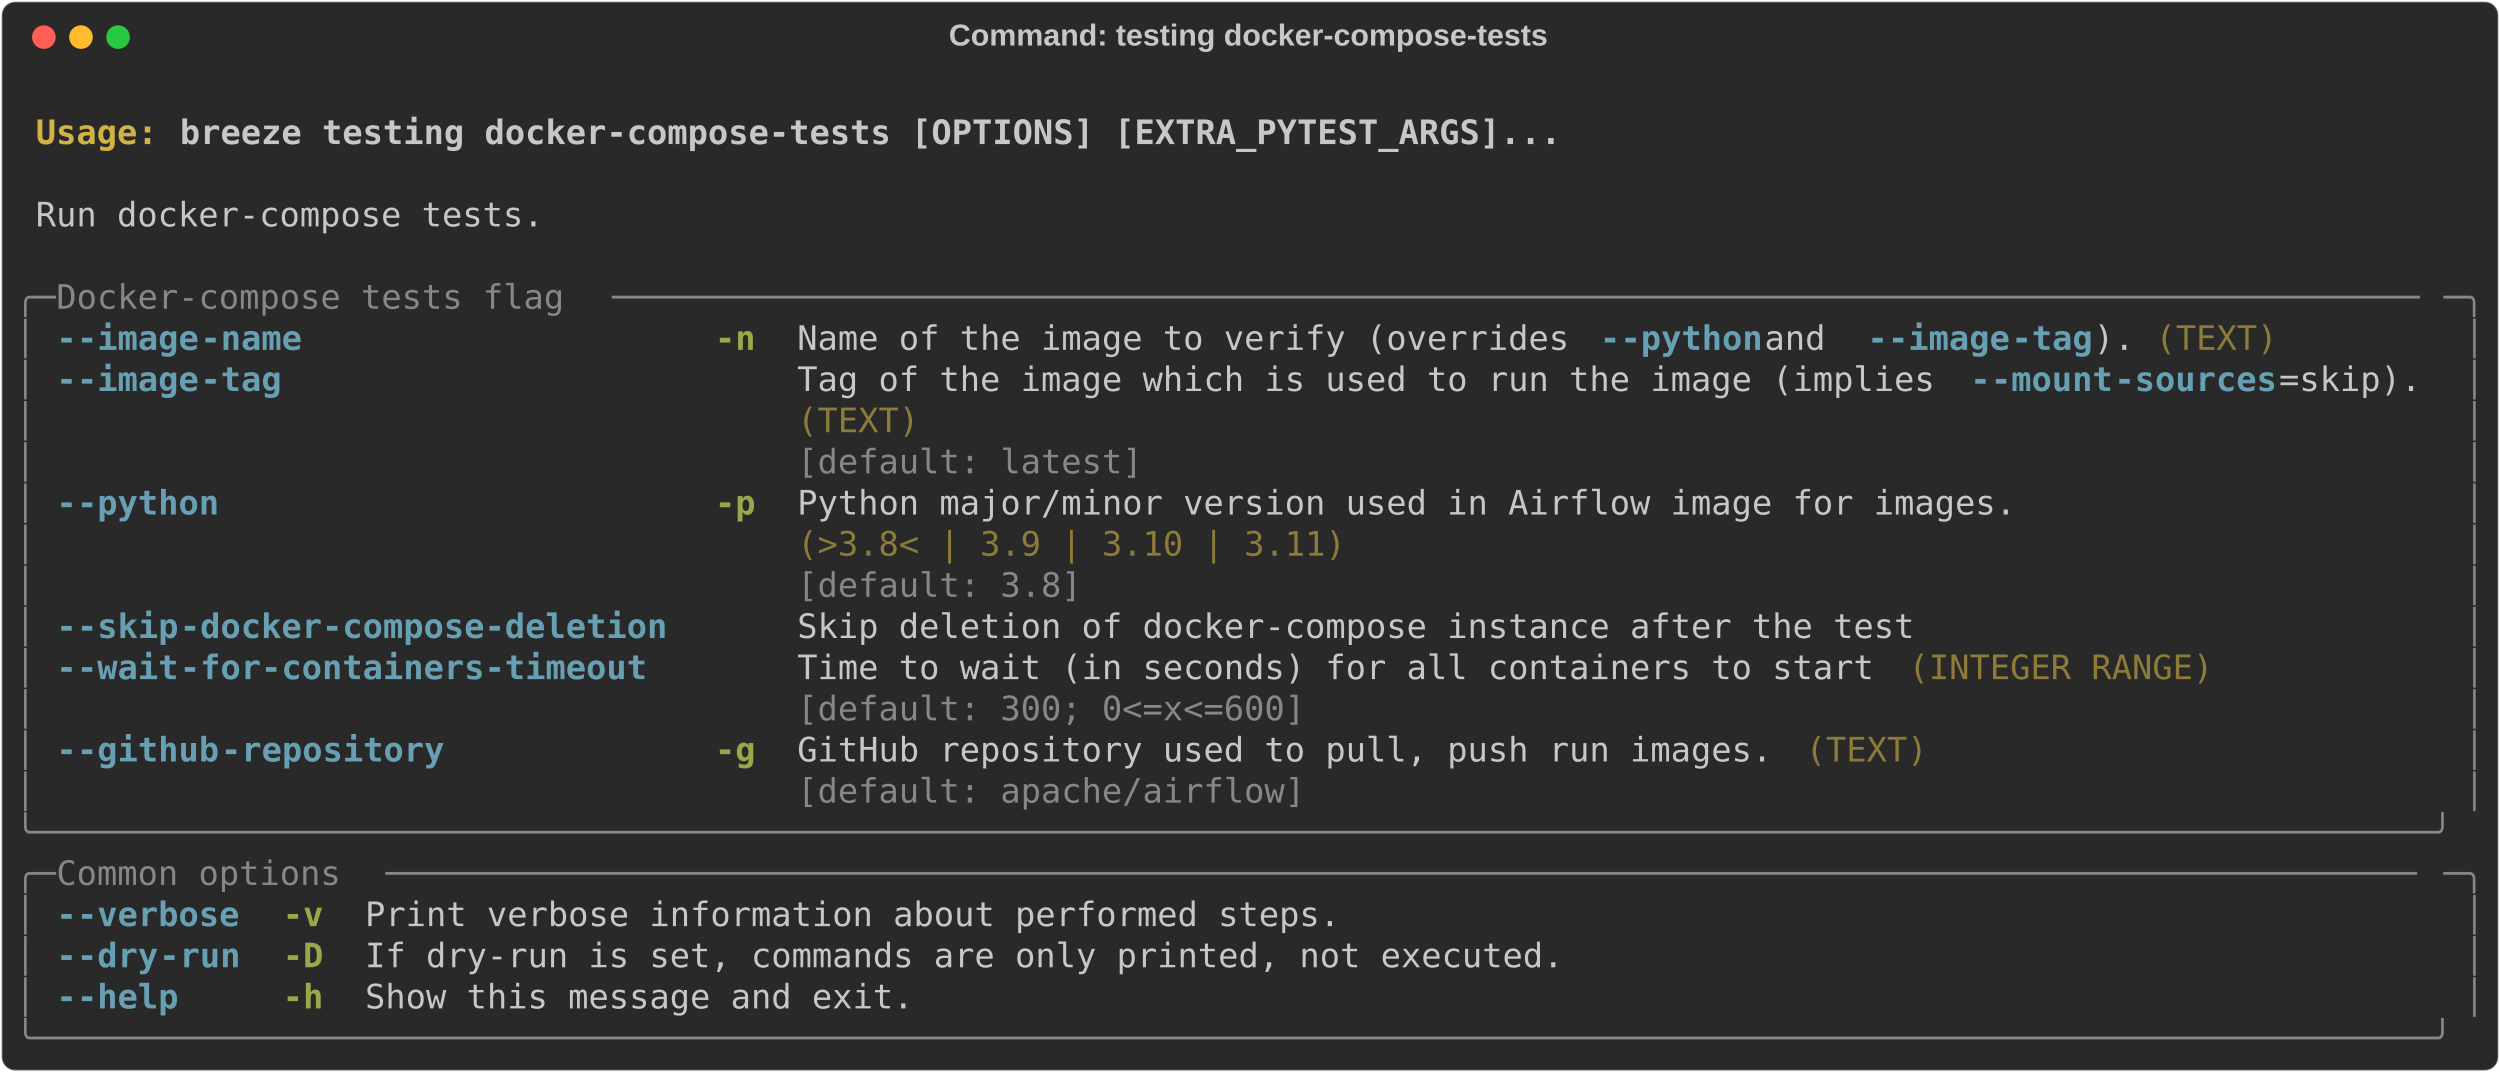
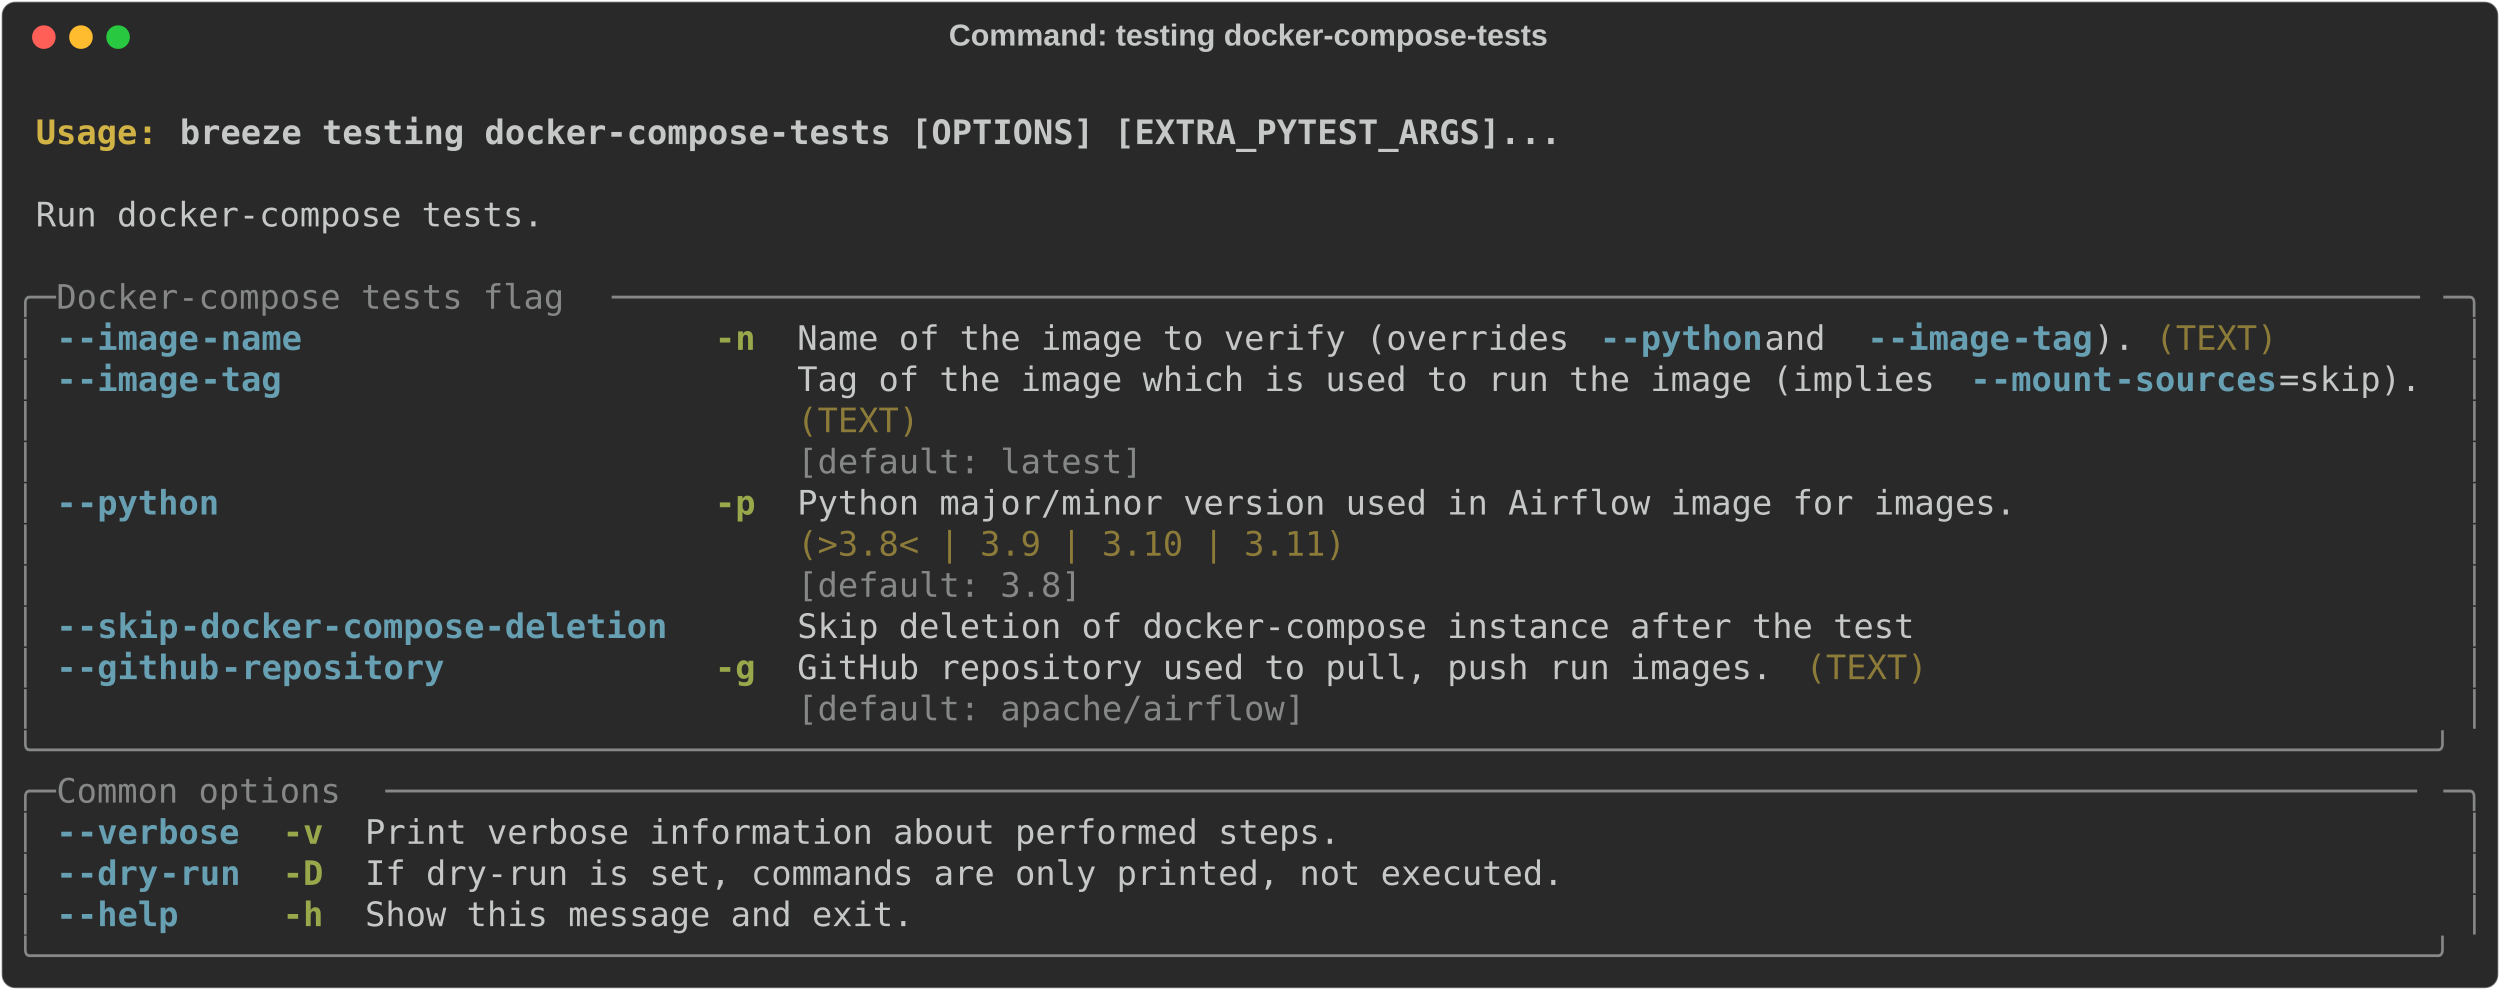
- <svg xmlns="http://www.w3.org/2000/svg" class="rich-terminal" viewBox="0 0 1482 635.6">
+ <svg xmlns="http://www.w3.org/2000/svg" class="rich-terminal" viewBox="0 0 1482 586.8">
  <style>

    @font-face {
        font-family: "Fira Code";
        src: local("FiraCode-Regular"),
                url("https://cdnjs.cloudflare.com/ajax/libs/firacode/6.2.0/woff2/FiraCode-Regular.woff2") format("woff2"),
                url("https://cdnjs.cloudflare.com/ajax/libs/firacode/6.2.0/woff/FiraCode-Regular.woff") format("woff");
        font-style: normal;
        font-weight: 400;
    }
    @font-face {
        font-family: "Fira Code";
        src: local("FiraCode-Bold"),
                url("https://cdnjs.cloudflare.com/ajax/libs/firacode/6.2.0/woff2/FiraCode-Bold.woff2") format("woff2"),
                url("https://cdnjs.cloudflare.com/ajax/libs/firacode/6.2.0/woff/FiraCode-Bold.woff") format("woff");
        font-style: bold;
        font-weight: 700;
    }

    .breeze-testing-docker-compose-tests-matrix {
        font-family: Fira Code, monospace;
        font-size: 20px;
        line-height: 24.4px;
        font-variant-east-asian: full-width;
    }

    .breeze-testing-docker-compose-tests-title {
        font-size: 18px;
        font-weight: bold;
        font-family: arial;
    }

    .breeze-testing-docker-compose-tests-r1 { fill: #c5c8c6;font-weight: bold }
.breeze-testing-docker-compose-tests-r2 { fill: #c5c8c6 }
.breeze-testing-docker-compose-tests-r3 { fill: #d0b344;font-weight: bold }
.breeze-testing-docker-compose-tests-r4 { fill: #868887 }
.breeze-testing-docker-compose-tests-r5 { fill: #68a0b3;font-weight: bold }
.breeze-testing-docker-compose-tests-r6 { fill: #98a84b;font-weight: bold }
.breeze-testing-docker-compose-tests-r7 { fill: #8d7b39 }
    </style>
  <defs>
    <clipPath id="breeze-testing-docker-compose-tests-clip-terminal">
-       <rect x="0" y="0" width="1463.0" height="584.6" />
+       <rect x="0" y="0" width="1463.0" height="535.8" />
    </clipPath>
    <clipPath id="breeze-testing-docker-compose-tests-line-0">
      <rect x="0" y="1.5" width="1464" height="24.65" />
    </clipPath>
    <clipPath id="breeze-testing-docker-compose-tests-line-1">
      <rect x="0" y="25.9" width="1464" height="24.65" />
    </clipPath>
    <clipPath id="breeze-testing-docker-compose-tests-line-2">
      <rect x="0" y="50.3" width="1464" height="24.65" />
    </clipPath>
    <clipPath id="breeze-testing-docker-compose-tests-line-3">
      <rect x="0" y="74.7" width="1464" height="24.65" />
    </clipPath>
    <clipPath id="breeze-testing-docker-compose-tests-line-4">
      <rect x="0" y="99.1" width="1464" height="24.65" />
    </clipPath>
    <clipPath id="breeze-testing-docker-compose-tests-line-5">
      <rect x="0" y="123.5" width="1464" height="24.65" />
    </clipPath>
    <clipPath id="breeze-testing-docker-compose-tests-line-6">
      <rect x="0" y="147.9" width="1464" height="24.65" />
    </clipPath>
    <clipPath id="breeze-testing-docker-compose-tests-line-7">
      <rect x="0" y="172.3" width="1464" height="24.65" />
    </clipPath>
    <clipPath id="breeze-testing-docker-compose-tests-line-8">
      <rect x="0" y="196.7" width="1464" height="24.65" />
    </clipPath>
    <clipPath id="breeze-testing-docker-compose-tests-line-9">
      <rect x="0" y="221.1" width="1464" height="24.65" />
    </clipPath>
    <clipPath id="breeze-testing-docker-compose-tests-line-10">
      <rect x="0" y="245.5" width="1464" height="24.65" />
    </clipPath>
    <clipPath id="breeze-testing-docker-compose-tests-line-11">
      <rect x="0" y="269.9" width="1464" height="24.65" />
    </clipPath>
    <clipPath id="breeze-testing-docker-compose-tests-line-12">
      <rect x="0" y="294.3" width="1464" height="24.65" />
    </clipPath>
    <clipPath id="breeze-testing-docker-compose-tests-line-13">
      <rect x="0" y="318.7" width="1464" height="24.65" />
    </clipPath>
    <clipPath id="breeze-testing-docker-compose-tests-line-14">
      <rect x="0" y="343.1" width="1464" height="24.65" />
    </clipPath>
    <clipPath id="breeze-testing-docker-compose-tests-line-15">
      <rect x="0" y="367.5" width="1464" height="24.65" />
    </clipPath>
    <clipPath id="breeze-testing-docker-compose-tests-line-16">
      <rect x="0" y="391.9" width="1464" height="24.65" />
    </clipPath>
    <clipPath id="breeze-testing-docker-compose-tests-line-17">
      <rect x="0" y="416.3" width="1464" height="24.65" />
    </clipPath>
    <clipPath id="breeze-testing-docker-compose-tests-line-18">
      <rect x="0" y="440.7" width="1464" height="24.65" />
    </clipPath>
    <clipPath id="breeze-testing-docker-compose-tests-line-19">
      <rect x="0" y="465.1" width="1464" height="24.65" />
    </clipPath>
    <clipPath id="breeze-testing-docker-compose-tests-line-20">
      <rect x="0" y="489.5" width="1464" height="24.65" />
    </clipPath>
-     <clipPath id="breeze-testing-docker-compose-tests-line-21">
-       <rect x="0" y="513.9" width="1464" height="24.65" />
-     </clipPath>
-     <clipPath id="breeze-testing-docker-compose-tests-line-22">
-       <rect x="0" y="538.3" width="1464" height="24.65" />
-     </clipPath>
  </defs>
-   <rect fill="#292929" stroke="rgba(255,255,255,0.35)" stroke-width="1" x="1" y="1" width="1480" height="633.6" rx="8" />
+   <rect fill="#292929" stroke="rgba(255,255,255,0.35)" stroke-width="1" x="1" y="1" width="1480" height="584.8" rx="8" />
  <text class="breeze-testing-docker-compose-tests-title" fill="#c5c8c6" text-anchor="middle" x="740" y="27">Command: testing docker-compose-tests</text>
  <g transform="translate(26,22)">
    <circle cx="0" cy="0" r="7" fill="#ff5f57" />
    <circle cx="22" cy="0" r="7" fill="#febc2e" />
    <circle cx="44" cy="0" r="7" fill="#28c840" />
  </g>
  <g transform="translate(9, 41)" clip-path="url(#breeze-testing-docker-compose-tests-clip-terminal)">
    <g class="breeze-testing-docker-compose-tests-matrix">
      <text class="breeze-testing-docker-compose-tests-r2" x="1464" y="20" textLength="12.2" clip-path="url(#breeze-testing-docker-compose-tests-line-0)">
</text>
      <text class="breeze-testing-docker-compose-tests-r3" x="12.2" y="44.4" textLength="85.4" clip-path="url(#breeze-testing-docker-compose-tests-line-1)">Usage: </text>
      <text class="breeze-testing-docker-compose-tests-r1" x="97.6" y="44.4" textLength="829.6" clip-path="url(#breeze-testing-docker-compose-tests-line-1)">breeze testing docker-compose-tests [OPTIONS] [EXTRA_PYTEST_ARGS]...</text>
      <text class="breeze-testing-docker-compose-tests-r2" x="1464" y="44.4" textLength="12.2" clip-path="url(#breeze-testing-docker-compose-tests-line-1)">
</text>
      <text class="breeze-testing-docker-compose-tests-r2" x="1464" y="68.8" textLength="12.2" clip-path="url(#breeze-testing-docker-compose-tests-line-2)">
</text>
      <text class="breeze-testing-docker-compose-tests-r2" x="12.2" y="93.2" textLength="305" clip-path="url(#breeze-testing-docker-compose-tests-line-3)">Run docker-compose tests.</text>
      <text class="breeze-testing-docker-compose-tests-r2" x="1464" y="93.2" textLength="12.2" clip-path="url(#breeze-testing-docker-compose-tests-line-3)">
</text>
      <text class="breeze-testing-docker-compose-tests-r2" x="1464" y="117.6" textLength="12.2" clip-path="url(#breeze-testing-docker-compose-tests-line-4)">
</text>
      <text class="breeze-testing-docker-compose-tests-r4" x="0" y="142" textLength="24.4" clip-path="url(#breeze-testing-docker-compose-tests-line-5)">╭─</text>
      <text class="breeze-testing-docker-compose-tests-r4" x="24.4" y="142" textLength="329.4" clip-path="url(#breeze-testing-docker-compose-tests-line-5)"> Docker-compose tests flag </text>
      <text class="breeze-testing-docker-compose-tests-r4" x="353.8" y="142" textLength="1085.8" clip-path="url(#breeze-testing-docker-compose-tests-line-5)">─────────────────────────────────────────────────────────────────────────────────────────</text>
      <text class="breeze-testing-docker-compose-tests-r4" x="1439.6" y="142" textLength="24.4" clip-path="url(#breeze-testing-docker-compose-tests-line-5)">─╮</text>
      <text class="breeze-testing-docker-compose-tests-r2" x="1464" y="142" textLength="12.2" clip-path="url(#breeze-testing-docker-compose-tests-line-5)">
</text>
      <text class="breeze-testing-docker-compose-tests-r4" x="0" y="166.4" textLength="12.2" clip-path="url(#breeze-testing-docker-compose-tests-line-6)">│</text>
      <text class="breeze-testing-docker-compose-tests-r5" x="24.4" y="166.4" textLength="12.2" clip-path="url(#breeze-testing-docker-compose-tests-line-6)">-</text>
      <text class="breeze-testing-docker-compose-tests-r5" x="36.6" y="166.4" textLength="73.2" clip-path="url(#breeze-testing-docker-compose-tests-line-6)">-image</text>
      <text class="breeze-testing-docker-compose-tests-r5" x="109.8" y="166.4" textLength="61" clip-path="url(#breeze-testing-docker-compose-tests-line-6)">-name</text>
      <text class="breeze-testing-docker-compose-tests-r6" x="414.8" y="166.4" textLength="24.4" clip-path="url(#breeze-testing-docker-compose-tests-line-6)">-n</text>
      <text class="breeze-testing-docker-compose-tests-r2" x="463.6" y="166.4" textLength="475.8" clip-path="url(#breeze-testing-docker-compose-tests-line-6)">Name of the image to verify (overrides </text>
      <text class="breeze-testing-docker-compose-tests-r5" x="939.4" y="166.4" textLength="12.2" clip-path="url(#breeze-testing-docker-compose-tests-line-6)">-</text>
      <text class="breeze-testing-docker-compose-tests-r5" x="951.6" y="166.4" textLength="85.4" clip-path="url(#breeze-testing-docker-compose-tests-line-6)">-python</text>
      <text class="breeze-testing-docker-compose-tests-r2" x="1037" y="166.4" textLength="61" clip-path="url(#breeze-testing-docker-compose-tests-line-6)"> and </text>
      <text class="breeze-testing-docker-compose-tests-r5" x="1098" y="166.4" textLength="12.2" clip-path="url(#breeze-testing-docker-compose-tests-line-6)">-</text>
      <text class="breeze-testing-docker-compose-tests-r5" x="1110.2" y="166.4" textLength="73.2" clip-path="url(#breeze-testing-docker-compose-tests-line-6)">-image</text>
      <text class="breeze-testing-docker-compose-tests-r5" x="1183.4" y="166.4" textLength="48.8" clip-path="url(#breeze-testing-docker-compose-tests-line-6)">-tag</text>
      <text class="breeze-testing-docker-compose-tests-r2" x="1232.2" y="166.4" textLength="24.4" clip-path="url(#breeze-testing-docker-compose-tests-line-6)">).</text>
      <text class="breeze-testing-docker-compose-tests-r7" x="1268.8" y="166.4" textLength="73.2" clip-path="url(#breeze-testing-docker-compose-tests-line-6)">(TEXT)</text>
      <text class="breeze-testing-docker-compose-tests-r4" x="1451.8" y="166.4" textLength="12.2" clip-path="url(#breeze-testing-docker-compose-tests-line-6)">│</text>
      <text class="breeze-testing-docker-compose-tests-r2" x="1464" y="166.4" textLength="12.2" clip-path="url(#breeze-testing-docker-compose-tests-line-6)">
</text>
      <text class="breeze-testing-docker-compose-tests-r4" x="0" y="190.8" textLength="12.2" clip-path="url(#breeze-testing-docker-compose-tests-line-7)">│</text>
      <text class="breeze-testing-docker-compose-tests-r5" x="24.4" y="190.8" textLength="12.2" clip-path="url(#breeze-testing-docker-compose-tests-line-7)">-</text>
      <text class="breeze-testing-docker-compose-tests-r5" x="36.6" y="190.8" textLength="73.2" clip-path="url(#breeze-testing-docker-compose-tests-line-7)">-image</text>
      <text class="breeze-testing-docker-compose-tests-r5" x="109.8" y="190.8" textLength="48.8" clip-path="url(#breeze-testing-docker-compose-tests-line-7)">-tag</text>
      <text class="breeze-testing-docker-compose-tests-r2" x="463.6" y="190.8" textLength="695.4" clip-path="url(#breeze-testing-docker-compose-tests-line-7)">Tag of the image which is used to run the image (implies </text>
      <text class="breeze-testing-docker-compose-tests-r5" x="1159" y="190.8" textLength="12.2" clip-path="url(#breeze-testing-docker-compose-tests-line-7)">-</text>
      <text class="breeze-testing-docker-compose-tests-r5" x="1171.2" y="190.8" textLength="73.2" clip-path="url(#breeze-testing-docker-compose-tests-line-7)">-mount</text>
      <text class="breeze-testing-docker-compose-tests-r5" x="1244.4" y="190.8" textLength="97.6" clip-path="url(#breeze-testing-docker-compose-tests-line-7)">-sources</text>
      <text class="breeze-testing-docker-compose-tests-r2" x="1342" y="190.8" textLength="85.4" clip-path="url(#breeze-testing-docker-compose-tests-line-7)">=skip).</text>
      <text class="breeze-testing-docker-compose-tests-r4" x="1451.8" y="190.8" textLength="12.2" clip-path="url(#breeze-testing-docker-compose-tests-line-7)">│</text>
      <text class="breeze-testing-docker-compose-tests-r2" x="1464" y="190.8" textLength="12.2" clip-path="url(#breeze-testing-docker-compose-tests-line-7)">
</text>
      <text class="breeze-testing-docker-compose-tests-r4" x="0" y="215.2" textLength="12.2" clip-path="url(#breeze-testing-docker-compose-tests-line-8)">│</text>
      <text class="breeze-testing-docker-compose-tests-r7" x="463.6" y="215.2" textLength="963.8" clip-path="url(#breeze-testing-docker-compose-tests-line-8)">(TEXT)                                                                         </text>
      <text class="breeze-testing-docker-compose-tests-r4" x="1451.8" y="215.2" textLength="12.2" clip-path="url(#breeze-testing-docker-compose-tests-line-8)">│</text>
      <text class="breeze-testing-docker-compose-tests-r2" x="1464" y="215.2" textLength="12.2" clip-path="url(#breeze-testing-docker-compose-tests-line-8)">
</text>
      <text class="breeze-testing-docker-compose-tests-r4" x="0" y="239.6" textLength="12.2" clip-path="url(#breeze-testing-docker-compose-tests-line-9)">│</text>
      <text class="breeze-testing-docker-compose-tests-r4" x="463.6" y="239.6" textLength="963.8" clip-path="url(#breeze-testing-docker-compose-tests-line-9)">[default: latest]                                                              </text>
      <text class="breeze-testing-docker-compose-tests-r4" x="1451.8" y="239.6" textLength="12.2" clip-path="url(#breeze-testing-docker-compose-tests-line-9)">│</text>
      <text class="breeze-testing-docker-compose-tests-r2" x="1464" y="239.6" textLength="12.2" clip-path="url(#breeze-testing-docker-compose-tests-line-9)">
</text>
      <text class="breeze-testing-docker-compose-tests-r4" x="0" y="264" textLength="12.2" clip-path="url(#breeze-testing-docker-compose-tests-line-10)">│</text>
      <text class="breeze-testing-docker-compose-tests-r5" x="24.4" y="264" textLength="12.2" clip-path="url(#breeze-testing-docker-compose-tests-line-10)">-</text>
      <text class="breeze-testing-docker-compose-tests-r5" x="36.6" y="264" textLength="85.4" clip-path="url(#breeze-testing-docker-compose-tests-line-10)">-python</text>
      <text class="breeze-testing-docker-compose-tests-r6" x="414.8" y="264" textLength="24.4" clip-path="url(#breeze-testing-docker-compose-tests-line-10)">-p</text>
      <text class="breeze-testing-docker-compose-tests-r2" x="463.6" y="264" textLength="732" clip-path="url(#breeze-testing-docker-compose-tests-line-10)">Python major/minor version used in Airflow image for images.</text>
      <text class="breeze-testing-docker-compose-tests-r4" x="1451.8" y="264" textLength="12.2" clip-path="url(#breeze-testing-docker-compose-tests-line-10)">│</text>
      <text class="breeze-testing-docker-compose-tests-r2" x="1464" y="264" textLength="12.2" clip-path="url(#breeze-testing-docker-compose-tests-line-10)">
</text>
      <text class="breeze-testing-docker-compose-tests-r4" x="0" y="288.4" textLength="12.2" clip-path="url(#breeze-testing-docker-compose-tests-line-11)">│</text>
      <text class="breeze-testing-docker-compose-tests-r7" x="463.6" y="288.4" textLength="732" clip-path="url(#breeze-testing-docker-compose-tests-line-11)">(&gt;3.8&lt; | 3.9 | 3.10 | 3.11)                                 </text>
      <text class="breeze-testing-docker-compose-tests-r4" x="1451.8" y="288.4" textLength="12.2" clip-path="url(#breeze-testing-docker-compose-tests-line-11)">│</text>
      <text class="breeze-testing-docker-compose-tests-r2" x="1464" y="288.4" textLength="12.2" clip-path="url(#breeze-testing-docker-compose-tests-line-11)">
</text>
      <text class="breeze-testing-docker-compose-tests-r4" x="0" y="312.8" textLength="12.2" clip-path="url(#breeze-testing-docker-compose-tests-line-12)">│</text>
      <text class="breeze-testing-docker-compose-tests-r4" x="463.6" y="312.8" textLength="732" clip-path="url(#breeze-testing-docker-compose-tests-line-12)">[default: 3.8]                                              </text>
      <text class="breeze-testing-docker-compose-tests-r4" x="1451.8" y="312.8" textLength="12.2" clip-path="url(#breeze-testing-docker-compose-tests-line-12)">│</text>
      <text class="breeze-testing-docker-compose-tests-r2" x="1464" y="312.8" textLength="12.2" clip-path="url(#breeze-testing-docker-compose-tests-line-12)">
</text>
      <text class="breeze-testing-docker-compose-tests-r4" x="0" y="337.2" textLength="12.2" clip-path="url(#breeze-testing-docker-compose-tests-line-13)">│</text>
      <text class="breeze-testing-docker-compose-tests-r5" x="24.4" y="337.2" textLength="12.2" clip-path="url(#breeze-testing-docker-compose-tests-line-13)">-</text>
      <text class="breeze-testing-docker-compose-tests-r5" x="36.6" y="337.2" textLength="61" clip-path="url(#breeze-testing-docker-compose-tests-line-13)">-skip</text>
      <text class="breeze-testing-docker-compose-tests-r5" x="97.6" y="337.2" textLength="292.8" clip-path="url(#breeze-testing-docker-compose-tests-line-13)">-docker-compose-deletion</text>
      <text class="breeze-testing-docker-compose-tests-r2" x="463.6" y="337.2" textLength="671" clip-path="url(#breeze-testing-docker-compose-tests-line-13)">Skip deletion of docker-compose instance after the test</text>
      <text class="breeze-testing-docker-compose-tests-r4" x="1451.8" y="337.2" textLength="12.2" clip-path="url(#breeze-testing-docker-compose-tests-line-13)">│</text>
      <text class="breeze-testing-docker-compose-tests-r2" x="1464" y="337.2" textLength="12.2" clip-path="url(#breeze-testing-docker-compose-tests-line-13)">
</text>
      <text class="breeze-testing-docker-compose-tests-r4" x="0" y="361.6" textLength="12.2" clip-path="url(#breeze-testing-docker-compose-tests-line-14)">│</text>
      <text class="breeze-testing-docker-compose-tests-r5" x="24.4" y="361.6" textLength="12.2" clip-path="url(#breeze-testing-docker-compose-tests-line-14)">-</text>
-       <text class="breeze-testing-docker-compose-tests-r5" x="36.6" y="361.6" textLength="61" clip-path="url(#breeze-testing-docker-compose-tests-line-14)">-wait</text>
-       <text class="breeze-testing-docker-compose-tests-r5" x="97.6" y="361.6" textLength="280.6" clip-path="url(#breeze-testing-docker-compose-tests-line-14)">-for-containers-timeout</text>
-       <text class="breeze-testing-docker-compose-tests-r2" x="463.6" y="361.6" textLength="646.6" clip-path="url(#breeze-testing-docker-compose-tests-line-14)">Time to wait (in seconds) for all containers to start</text>
-       <text class="breeze-testing-docker-compose-tests-r7" x="1122.4" y="361.6" textLength="183" clip-path="url(#breeze-testing-docker-compose-tests-line-14)">(INTEGER RANGE)</text>
+       <text class="breeze-testing-docker-compose-tests-r5" x="36.6" y="361.6" textLength="85.4" clip-path="url(#breeze-testing-docker-compose-tests-line-14)">-github</text>
+       <text class="breeze-testing-docker-compose-tests-r5" x="122" y="361.6" textLength="134.2" clip-path="url(#breeze-testing-docker-compose-tests-line-14)">-repository</text>
+       <text class="breeze-testing-docker-compose-tests-r6" x="414.8" y="361.6" textLength="24.4" clip-path="url(#breeze-testing-docker-compose-tests-line-14)">-g</text>
+       <text class="breeze-testing-docker-compose-tests-r2" x="463.6" y="361.6" textLength="585.6" clip-path="url(#breeze-testing-docker-compose-tests-line-14)">GitHub repository used to pull, push run images.</text>
+       <text class="breeze-testing-docker-compose-tests-r7" x="1061.4" y="361.6" textLength="73.2" clip-path="url(#breeze-testing-docker-compose-tests-line-14)">(TEXT)</text>
      <text class="breeze-testing-docker-compose-tests-r4" x="1451.8" y="361.6" textLength="12.2" clip-path="url(#breeze-testing-docker-compose-tests-line-14)">│</text>
      <text class="breeze-testing-docker-compose-tests-r2" x="1464" y="361.6" textLength="12.2" clip-path="url(#breeze-testing-docker-compose-tests-line-14)">
</text>
      <text class="breeze-testing-docker-compose-tests-r4" x="0" y="386" textLength="12.2" clip-path="url(#breeze-testing-docker-compose-tests-line-15)">│</text>
-       <text class="breeze-testing-docker-compose-tests-r4" x="463.6" y="386" textLength="646.6" clip-path="url(#breeze-testing-docker-compose-tests-line-15)">[default: 300; 0&lt;=x&lt;=600]                            </text>
+       <text class="breeze-testing-docker-compose-tests-r4" x="463.6" y="386" textLength="585.6" clip-path="url(#breeze-testing-docker-compose-tests-line-15)">[default: apache/airflow]                       </text>
      <text class="breeze-testing-docker-compose-tests-r4" x="1451.8" y="386" textLength="12.2" clip-path="url(#breeze-testing-docker-compose-tests-line-15)">│</text>
      <text class="breeze-testing-docker-compose-tests-r2" x="1464" y="386" textLength="12.2" clip-path="url(#breeze-testing-docker-compose-tests-line-15)">
</text>
-       <text class="breeze-testing-docker-compose-tests-r4" x="0" y="410.4" textLength="12.2" clip-path="url(#breeze-testing-docker-compose-tests-line-16)">│</text>
-       <text class="breeze-testing-docker-compose-tests-r5" x="24.4" y="410.4" textLength="12.2" clip-path="url(#breeze-testing-docker-compose-tests-line-16)">-</text>
-       <text class="breeze-testing-docker-compose-tests-r5" x="36.6" y="410.4" textLength="85.4" clip-path="url(#breeze-testing-docker-compose-tests-line-16)">-github</text>
-       <text class="breeze-testing-docker-compose-tests-r5" x="122" y="410.4" textLength="134.2" clip-path="url(#breeze-testing-docker-compose-tests-line-16)">-repository</text>
-       <text class="breeze-testing-docker-compose-tests-r6" x="414.8" y="410.4" textLength="24.4" clip-path="url(#breeze-testing-docker-compose-tests-line-16)">-g</text>
-       <text class="breeze-testing-docker-compose-tests-r2" x="463.6" y="410.4" textLength="585.6" clip-path="url(#breeze-testing-docker-compose-tests-line-16)">GitHub repository used to pull, push run images.</text>
-       <text class="breeze-testing-docker-compose-tests-r7" x="1061.4" y="410.4" textLength="73.2" clip-path="url(#breeze-testing-docker-compose-tests-line-16)">(TEXT)</text>
-       <text class="breeze-testing-docker-compose-tests-r4" x="1451.8" y="410.4" textLength="12.2" clip-path="url(#breeze-testing-docker-compose-tests-line-16)">│</text>
+       <text class="breeze-testing-docker-compose-tests-r4" x="0" y="410.4" textLength="1464" clip-path="url(#breeze-testing-docker-compose-tests-line-16)">╰──────────────────────────────────────────────────────────────────────────────────────────────────────────────────────╯</text>
      <text class="breeze-testing-docker-compose-tests-r2" x="1464" y="410.4" textLength="12.2" clip-path="url(#breeze-testing-docker-compose-tests-line-16)">
</text>
-       <text class="breeze-testing-docker-compose-tests-r4" x="0" y="434.8" textLength="12.2" clip-path="url(#breeze-testing-docker-compose-tests-line-17)">│</text>
-       <text class="breeze-testing-docker-compose-tests-r4" x="463.6" y="434.8" textLength="585.6" clip-path="url(#breeze-testing-docker-compose-tests-line-17)">[default: apache/airflow]                       </text>
-       <text class="breeze-testing-docker-compose-tests-r4" x="1451.8" y="434.8" textLength="12.2" clip-path="url(#breeze-testing-docker-compose-tests-line-17)">│</text>
+       <text class="breeze-testing-docker-compose-tests-r4" x="0" y="434.8" textLength="24.4" clip-path="url(#breeze-testing-docker-compose-tests-line-17)">╭─</text>
+       <text class="breeze-testing-docker-compose-tests-r4" x="24.4" y="434.8" textLength="195.2" clip-path="url(#breeze-testing-docker-compose-tests-line-17)"> Common options </text>
+       <text class="breeze-testing-docker-compose-tests-r4" x="219.6" y="434.8" textLength="1220" clip-path="url(#breeze-testing-docker-compose-tests-line-17)">────────────────────────────────────────────────────────────────────────────────────────────────────</text>
+       <text class="breeze-testing-docker-compose-tests-r4" x="1439.6" y="434.8" textLength="24.4" clip-path="url(#breeze-testing-docker-compose-tests-line-17)">─╮</text>
      <text class="breeze-testing-docker-compose-tests-r2" x="1464" y="434.8" textLength="12.2" clip-path="url(#breeze-testing-docker-compose-tests-line-17)">
</text>
-       <text class="breeze-testing-docker-compose-tests-r4" x="0" y="459.2" textLength="1464" clip-path="url(#breeze-testing-docker-compose-tests-line-18)">╰──────────────────────────────────────────────────────────────────────────────────────────────────────────────────────╯</text>
+       <text class="breeze-testing-docker-compose-tests-r4" x="0" y="459.2" textLength="12.2" clip-path="url(#breeze-testing-docker-compose-tests-line-18)">│</text>
+       <text class="breeze-testing-docker-compose-tests-r5" x="24.4" y="459.2" textLength="12.2" clip-path="url(#breeze-testing-docker-compose-tests-line-18)">-</text>
+       <text class="breeze-testing-docker-compose-tests-r5" x="36.6" y="459.2" textLength="97.6" clip-path="url(#breeze-testing-docker-compose-tests-line-18)">-verbose</text>
+       <text class="breeze-testing-docker-compose-tests-r6" x="158.6" y="459.2" textLength="24.4" clip-path="url(#breeze-testing-docker-compose-tests-line-18)">-v</text>
+       <text class="breeze-testing-docker-compose-tests-r2" x="207.4" y="459.2" textLength="585.6" clip-path="url(#breeze-testing-docker-compose-tests-line-18)">Print verbose information about performed steps.</text>
+       <text class="breeze-testing-docker-compose-tests-r4" x="1451.8" y="459.2" textLength="12.2" clip-path="url(#breeze-testing-docker-compose-tests-line-18)">│</text>
      <text class="breeze-testing-docker-compose-tests-r2" x="1464" y="459.2" textLength="12.2" clip-path="url(#breeze-testing-docker-compose-tests-line-18)">
</text>
-       <text class="breeze-testing-docker-compose-tests-r4" x="0" y="483.6" textLength="24.4" clip-path="url(#breeze-testing-docker-compose-tests-line-19)">╭─</text>
-       <text class="breeze-testing-docker-compose-tests-r4" x="24.4" y="483.6" textLength="195.2" clip-path="url(#breeze-testing-docker-compose-tests-line-19)"> Common options </text>
-       <text class="breeze-testing-docker-compose-tests-r4" x="219.6" y="483.6" textLength="1220" clip-path="url(#breeze-testing-docker-compose-tests-line-19)">────────────────────────────────────────────────────────────────────────────────────────────────────</text>
-       <text class="breeze-testing-docker-compose-tests-r4" x="1439.6" y="483.6" textLength="24.4" clip-path="url(#breeze-testing-docker-compose-tests-line-19)">─╮</text>
+       <text class="breeze-testing-docker-compose-tests-r4" x="0" y="483.6" textLength="12.2" clip-path="url(#breeze-testing-docker-compose-tests-line-19)">│</text>
+       <text class="breeze-testing-docker-compose-tests-r5" x="24.4" y="483.6" textLength="12.2" clip-path="url(#breeze-testing-docker-compose-tests-line-19)">-</text>
+       <text class="breeze-testing-docker-compose-tests-r5" x="36.6" y="483.6" textLength="48.8" clip-path="url(#breeze-testing-docker-compose-tests-line-19)">-dry</text>
+       <text class="breeze-testing-docker-compose-tests-r5" x="85.4" y="483.6" textLength="48.8" clip-path="url(#breeze-testing-docker-compose-tests-line-19)">-run</text>
+       <text class="breeze-testing-docker-compose-tests-r6" x="158.6" y="483.6" textLength="24.4" clip-path="url(#breeze-testing-docker-compose-tests-line-19)">-D</text>
+       <text class="breeze-testing-docker-compose-tests-r2" x="207.4" y="483.6" textLength="719.8" clip-path="url(#breeze-testing-docker-compose-tests-line-19)">If dry-run is set, commands are only printed, not executed.</text>
+       <text class="breeze-testing-docker-compose-tests-r4" x="1451.8" y="483.6" textLength="12.2" clip-path="url(#breeze-testing-docker-compose-tests-line-19)">│</text>
      <text class="breeze-testing-docker-compose-tests-r2" x="1464" y="483.6" textLength="12.2" clip-path="url(#breeze-testing-docker-compose-tests-line-19)">
</text>
      <text class="breeze-testing-docker-compose-tests-r4" x="0" y="508" textLength="12.2" clip-path="url(#breeze-testing-docker-compose-tests-line-20)">│</text>
      <text class="breeze-testing-docker-compose-tests-r5" x="24.4" y="508" textLength="12.2" clip-path="url(#breeze-testing-docker-compose-tests-line-20)">-</text>
-       <text class="breeze-testing-docker-compose-tests-r5" x="36.6" y="508" textLength="97.6" clip-path="url(#breeze-testing-docker-compose-tests-line-20)">-verbose</text>
-       <text class="breeze-testing-docker-compose-tests-r6" x="158.6" y="508" textLength="24.4" clip-path="url(#breeze-testing-docker-compose-tests-line-20)">-v</text>
-       <text class="breeze-testing-docker-compose-tests-r2" x="207.4" y="508" textLength="585.6" clip-path="url(#breeze-testing-docker-compose-tests-line-20)">Print verbose information about performed steps.</text>
+       <text class="breeze-testing-docker-compose-tests-r5" x="36.6" y="508" textLength="61" clip-path="url(#breeze-testing-docker-compose-tests-line-20)">-help</text>
+       <text class="breeze-testing-docker-compose-tests-r6" x="158.6" y="508" textLength="24.4" clip-path="url(#breeze-testing-docker-compose-tests-line-20)">-h</text>
+       <text class="breeze-testing-docker-compose-tests-r2" x="207.4" y="508" textLength="329.4" clip-path="url(#breeze-testing-docker-compose-tests-line-20)">Show this message and exit.</text>
      <text class="breeze-testing-docker-compose-tests-r4" x="1451.8" y="508" textLength="12.2" clip-path="url(#breeze-testing-docker-compose-tests-line-20)">│</text>
      <text class="breeze-testing-docker-compose-tests-r2" x="1464" y="508" textLength="12.2" clip-path="url(#breeze-testing-docker-compose-tests-line-20)">
</text>
-       <text class="breeze-testing-docker-compose-tests-r4" x="0" y="532.4" textLength="12.2" clip-path="url(#breeze-testing-docker-compose-tests-line-21)">│</text>
-       <text class="breeze-testing-docker-compose-tests-r5" x="24.4" y="532.4" textLength="12.2" clip-path="url(#breeze-testing-docker-compose-tests-line-21)">-</text>
-       <text class="breeze-testing-docker-compose-tests-r5" x="36.6" y="532.4" textLength="48.8" clip-path="url(#breeze-testing-docker-compose-tests-line-21)">-dry</text>
-       <text class="breeze-testing-docker-compose-tests-r5" x="85.4" y="532.4" textLength="48.8" clip-path="url(#breeze-testing-docker-compose-tests-line-21)">-run</text>
-       <text class="breeze-testing-docker-compose-tests-r6" x="158.6" y="532.4" textLength="24.4" clip-path="url(#breeze-testing-docker-compose-tests-line-21)">-D</text>
-       <text class="breeze-testing-docker-compose-tests-r2" x="207.4" y="532.4" textLength="719.8" clip-path="url(#breeze-testing-docker-compose-tests-line-21)">If dry-run is set, commands are only printed, not executed.</text>
-       <text class="breeze-testing-docker-compose-tests-r4" x="1451.8" y="532.4" textLength="12.2" clip-path="url(#breeze-testing-docker-compose-tests-line-21)">│</text>
+       <text class="breeze-testing-docker-compose-tests-r4" x="0" y="532.4" textLength="1464" clip-path="url(#breeze-testing-docker-compose-tests-line-21)">╰──────────────────────────────────────────────────────────────────────────────────────────────────────────────────────╯</text>
      <text class="breeze-testing-docker-compose-tests-r2" x="1464" y="532.4" textLength="12.2" clip-path="url(#breeze-testing-docker-compose-tests-line-21)">
- </text>
-       <text class="breeze-testing-docker-compose-tests-r4" x="0" y="556.8" textLength="12.2" clip-path="url(#breeze-testing-docker-compose-tests-line-22)">│</text>
-       <text class="breeze-testing-docker-compose-tests-r5" x="24.4" y="556.8" textLength="12.2" clip-path="url(#breeze-testing-docker-compose-tests-line-22)">-</text>
-       <text class="breeze-testing-docker-compose-tests-r5" x="36.6" y="556.8" textLength="61" clip-path="url(#breeze-testing-docker-compose-tests-line-22)">-help</text>
-       <text class="breeze-testing-docker-compose-tests-r6" x="158.6" y="556.8" textLength="24.4" clip-path="url(#breeze-testing-docker-compose-tests-line-22)">-h</text>
-       <text class="breeze-testing-docker-compose-tests-r2" x="207.4" y="556.8" textLength="329.4" clip-path="url(#breeze-testing-docker-compose-tests-line-22)">Show this message and exit.</text>
-       <text class="breeze-testing-docker-compose-tests-r4" x="1451.8" y="556.8" textLength="12.2" clip-path="url(#breeze-testing-docker-compose-tests-line-22)">│</text>
-       <text class="breeze-testing-docker-compose-tests-r2" x="1464" y="556.8" textLength="12.2" clip-path="url(#breeze-testing-docker-compose-tests-line-22)">
- </text>
-       <text class="breeze-testing-docker-compose-tests-r4" x="0" y="581.2" textLength="1464" clip-path="url(#breeze-testing-docker-compose-tests-line-23)">╰──────────────────────────────────────────────────────────────────────────────────────────────────────────────────────╯</text>
-       <text class="breeze-testing-docker-compose-tests-r2" x="1464" y="581.2" textLength="12.2" clip-path="url(#breeze-testing-docker-compose-tests-line-23)">
</text>
    </g>
  </g>
</svg>
